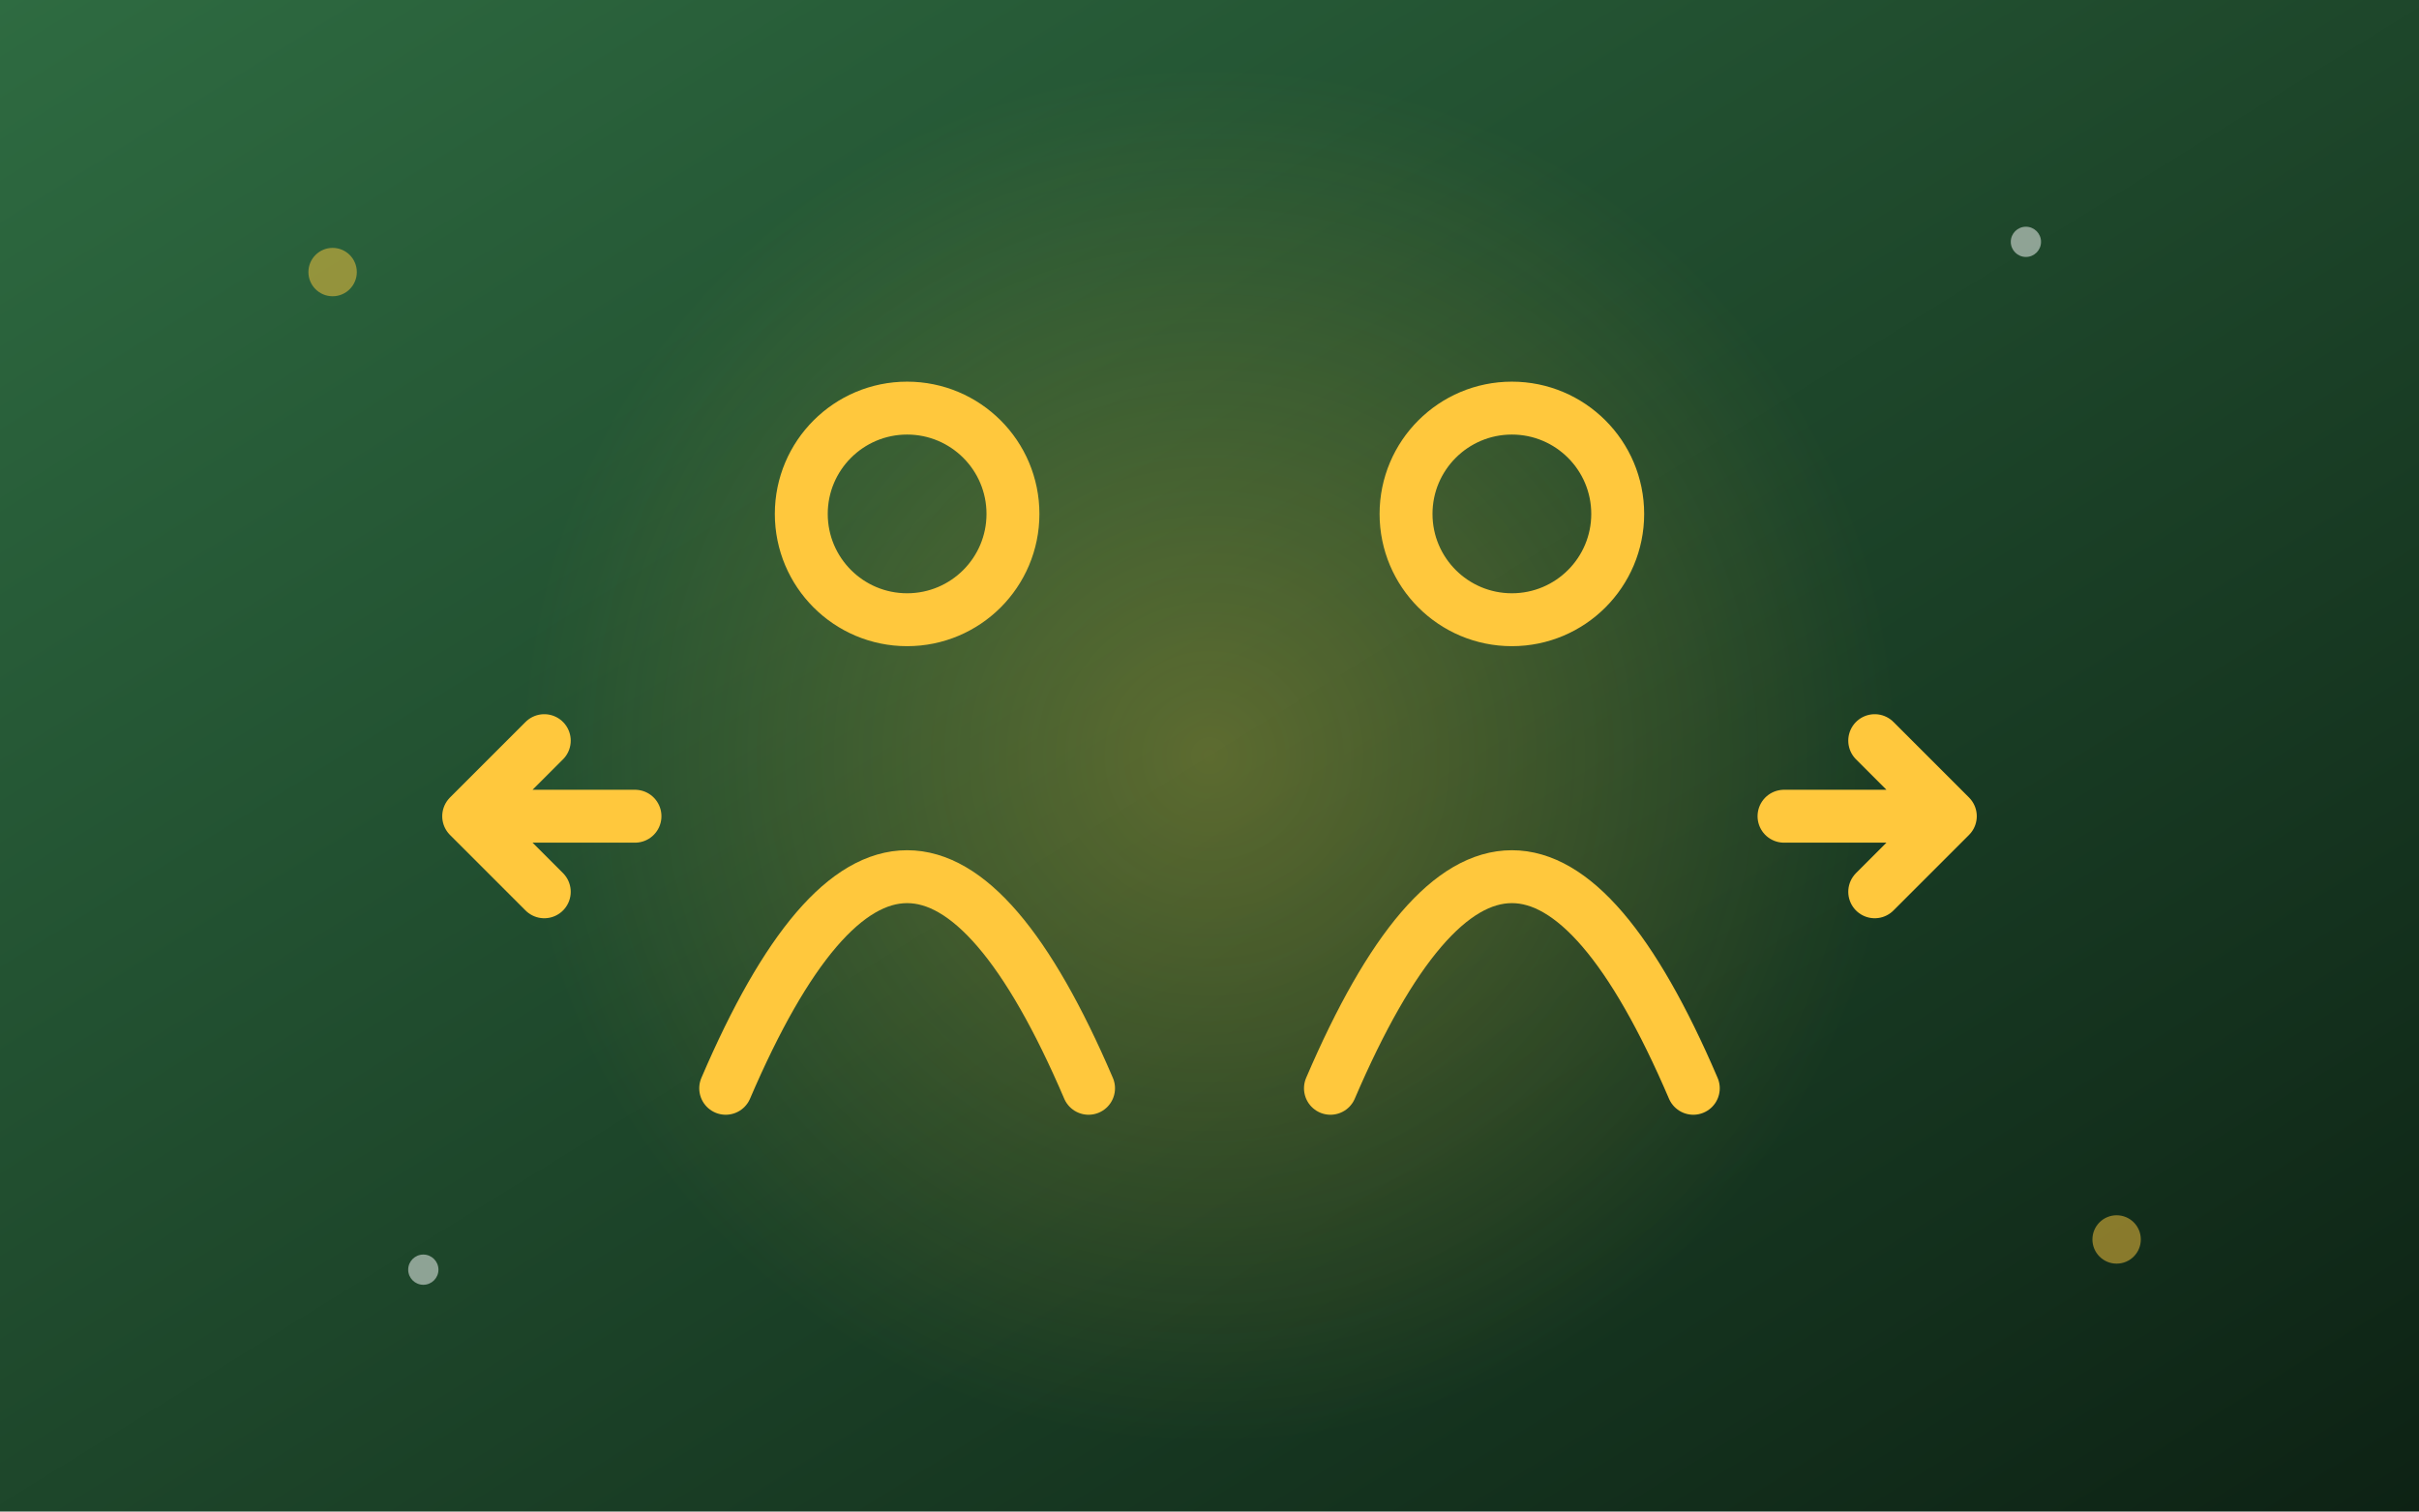
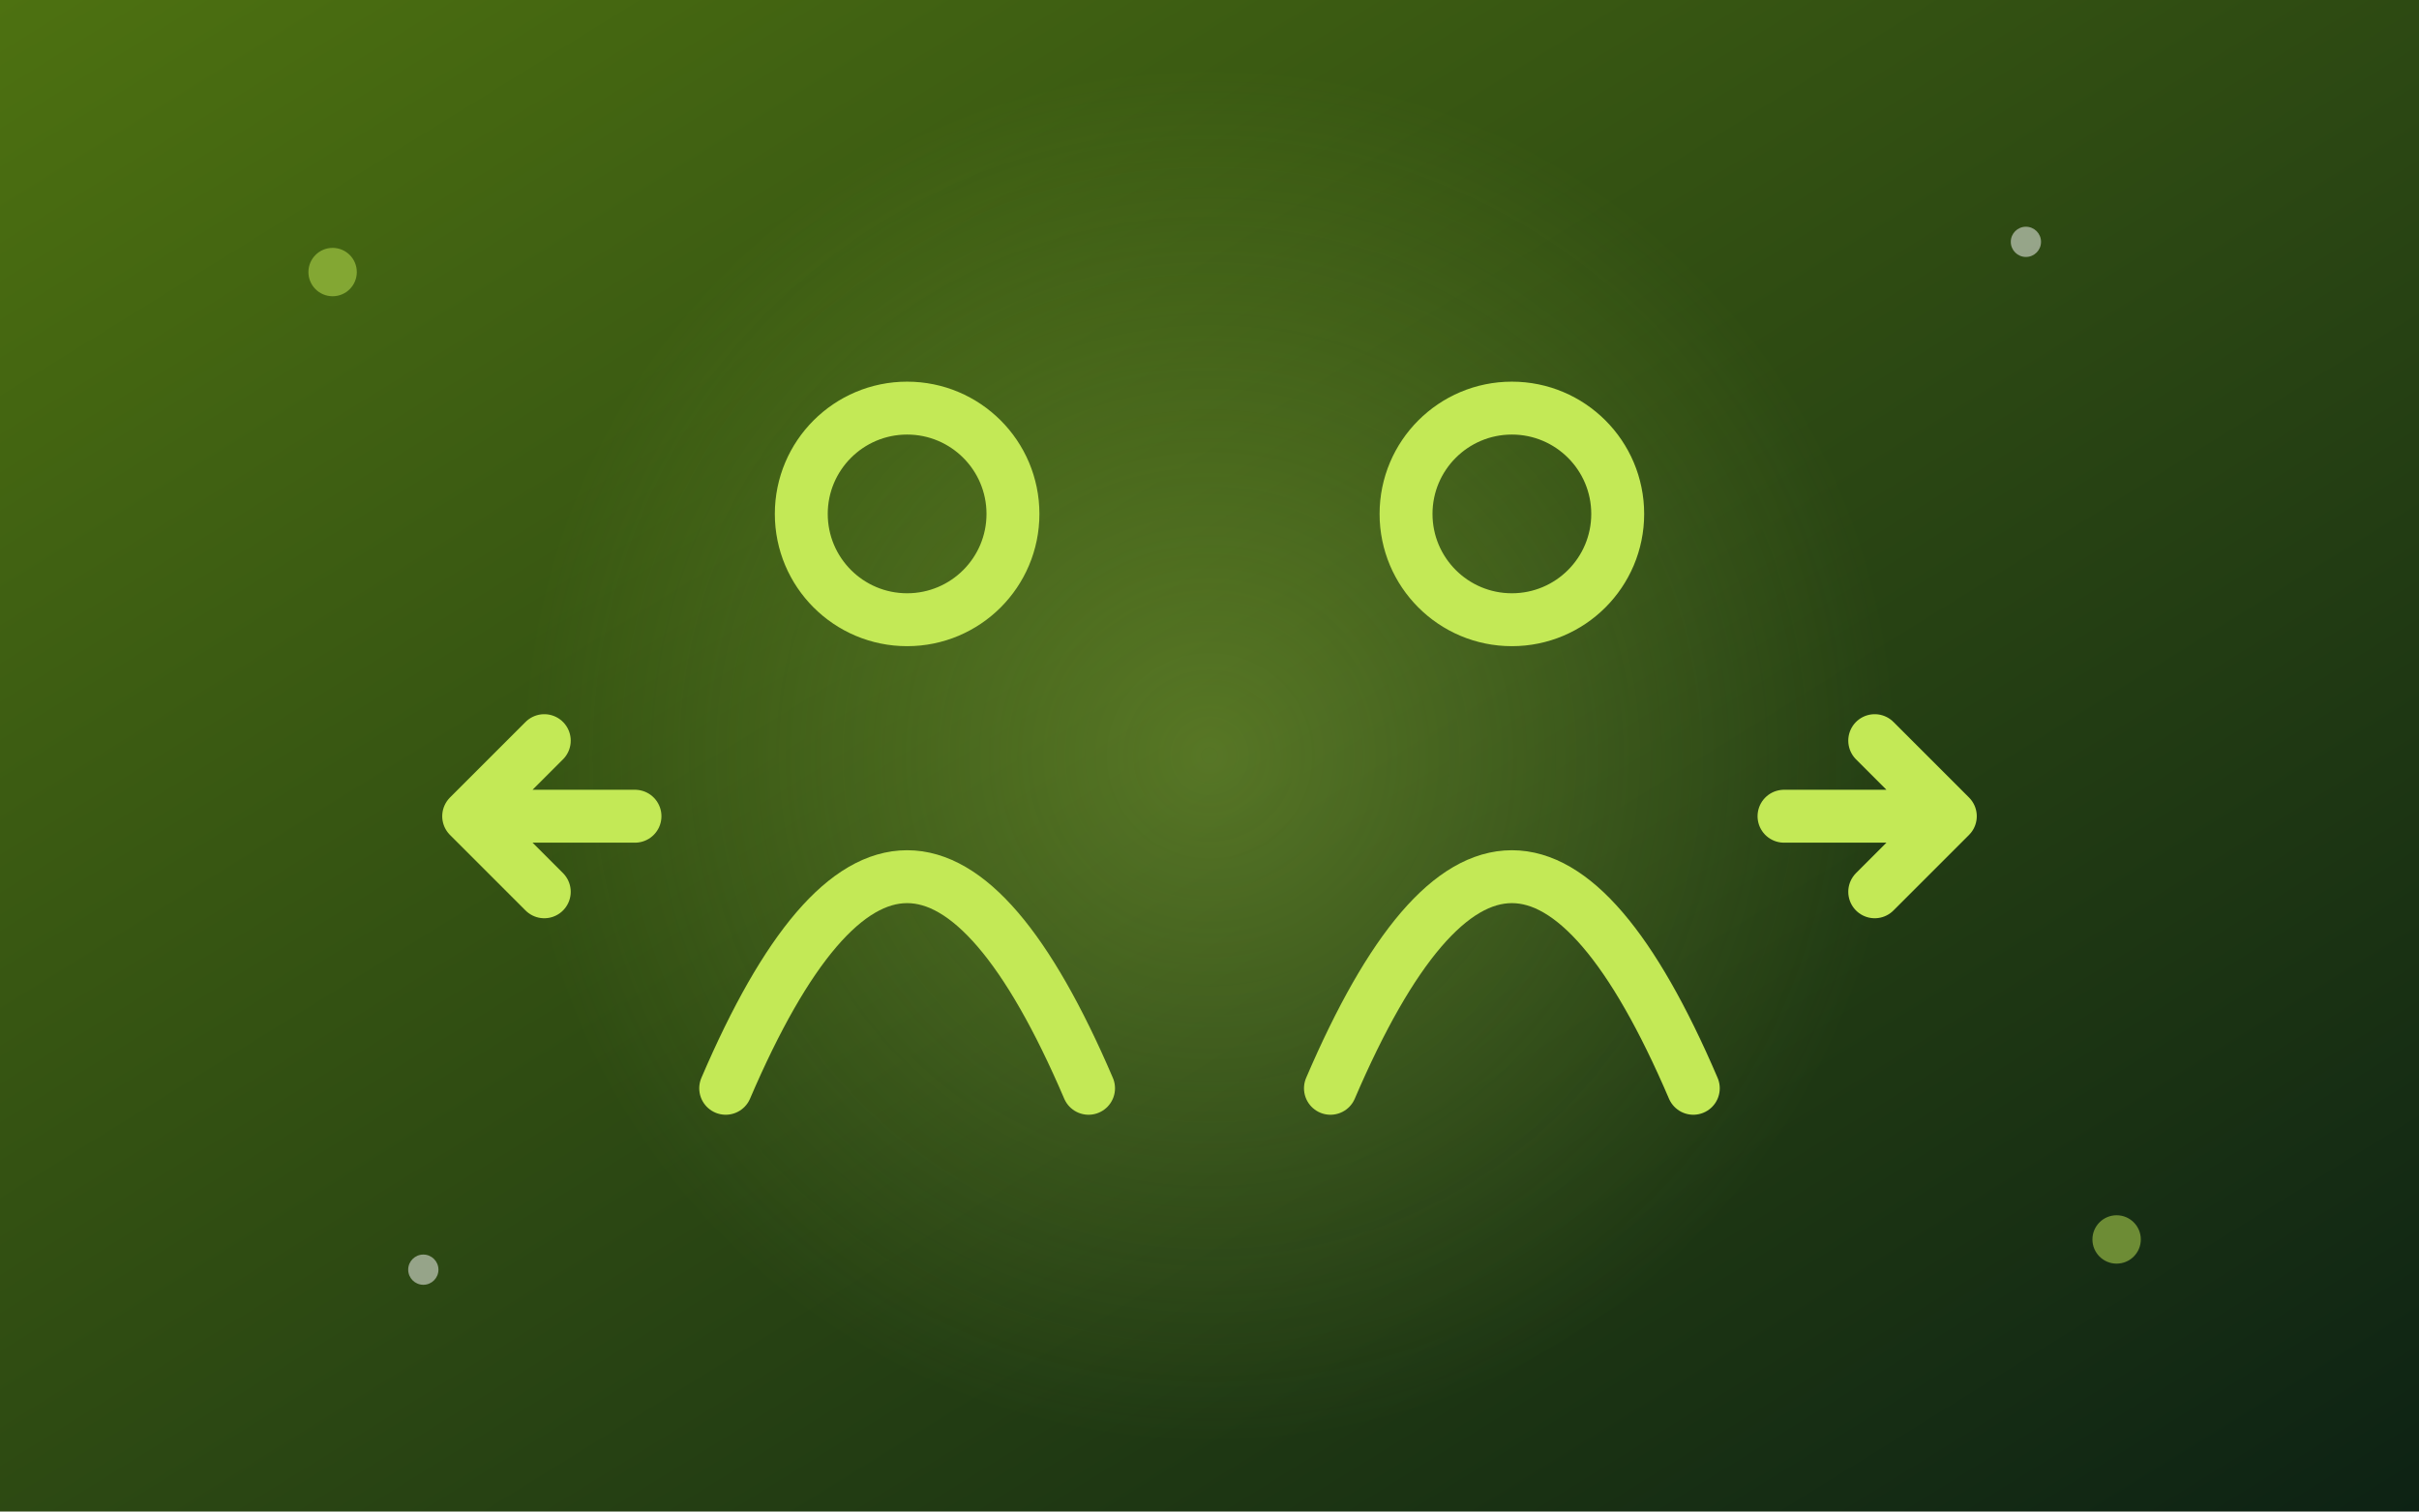
<svg xmlns="http://www.w3.org/2000/svg" viewBox="0 0 160 100" role="img" aria-hidden="true">
  <defs>
    <linearGradient id="f" x1="0" y1="0" x2="1" y2="1">
-       <stop offset="0" stop-color="#2e6b41" />
+       <stop offset="0" stop-color="#4d7111" />
      <stop offset="1" stop-color="#0d2214" />
    </linearGradient>
    <radialGradient id="l" cx="0.5" cy="0.5" r="0.5">
-       <stop offset="0" stop-color="#ffc83d" stop-opacity="0.28" />
-       <stop offset="1" stop-color="#ffc83d" stop-opacity="0" />
+       <stop offset="0" stop-color="#c3e956" stop-opacity="0.28" />
+       <stop offset="1" stop-color="#c3e956" stop-opacity="0" />
    </radialGradient>
  </defs>
  <rect width="160" height="100" fill="url(#f)" />
  <circle cx="80" cy="50" r="46" fill="url(#l)" />
-   <circle cx="22" cy="18" r="1.6" fill="#ffc83d" opacity="0.5" />
-   <circle cx="140" cy="82" r="1.6" fill="#ffc83d" opacity="0.5" />
+   <circle cx="22" cy="18" r="1.6" fill="#c3e956" opacity="0.5" />
+   <circle cx="140" cy="82" r="1.6" fill="#c3e956" opacity="0.5" />
  <circle cx="134" cy="16" r="1" fill="#fff" opacity="0.5" />
  <circle cx="28" cy="84" r="1" fill="#fff" opacity="0.5" />
-   <g fill="none" stroke="#ffc83d" stroke-width="3.5" stroke-linecap="round" stroke-linejoin="round">
+   <g fill="none" stroke="#c3e956" stroke-width="3.5" stroke-linecap="round" stroke-linejoin="round">
    <circle cx="60" cy="34" r="7" />
    <circle cx="100" cy="34" r="7" />
    <path d="M48 72q12-28 24 0M88 72q12-28 24 0" />
    <path d="M42 54h-10m4-5-5 5 5 5M118 54h10m-4-5 5 5-5 5" />
  </g>
</svg>
